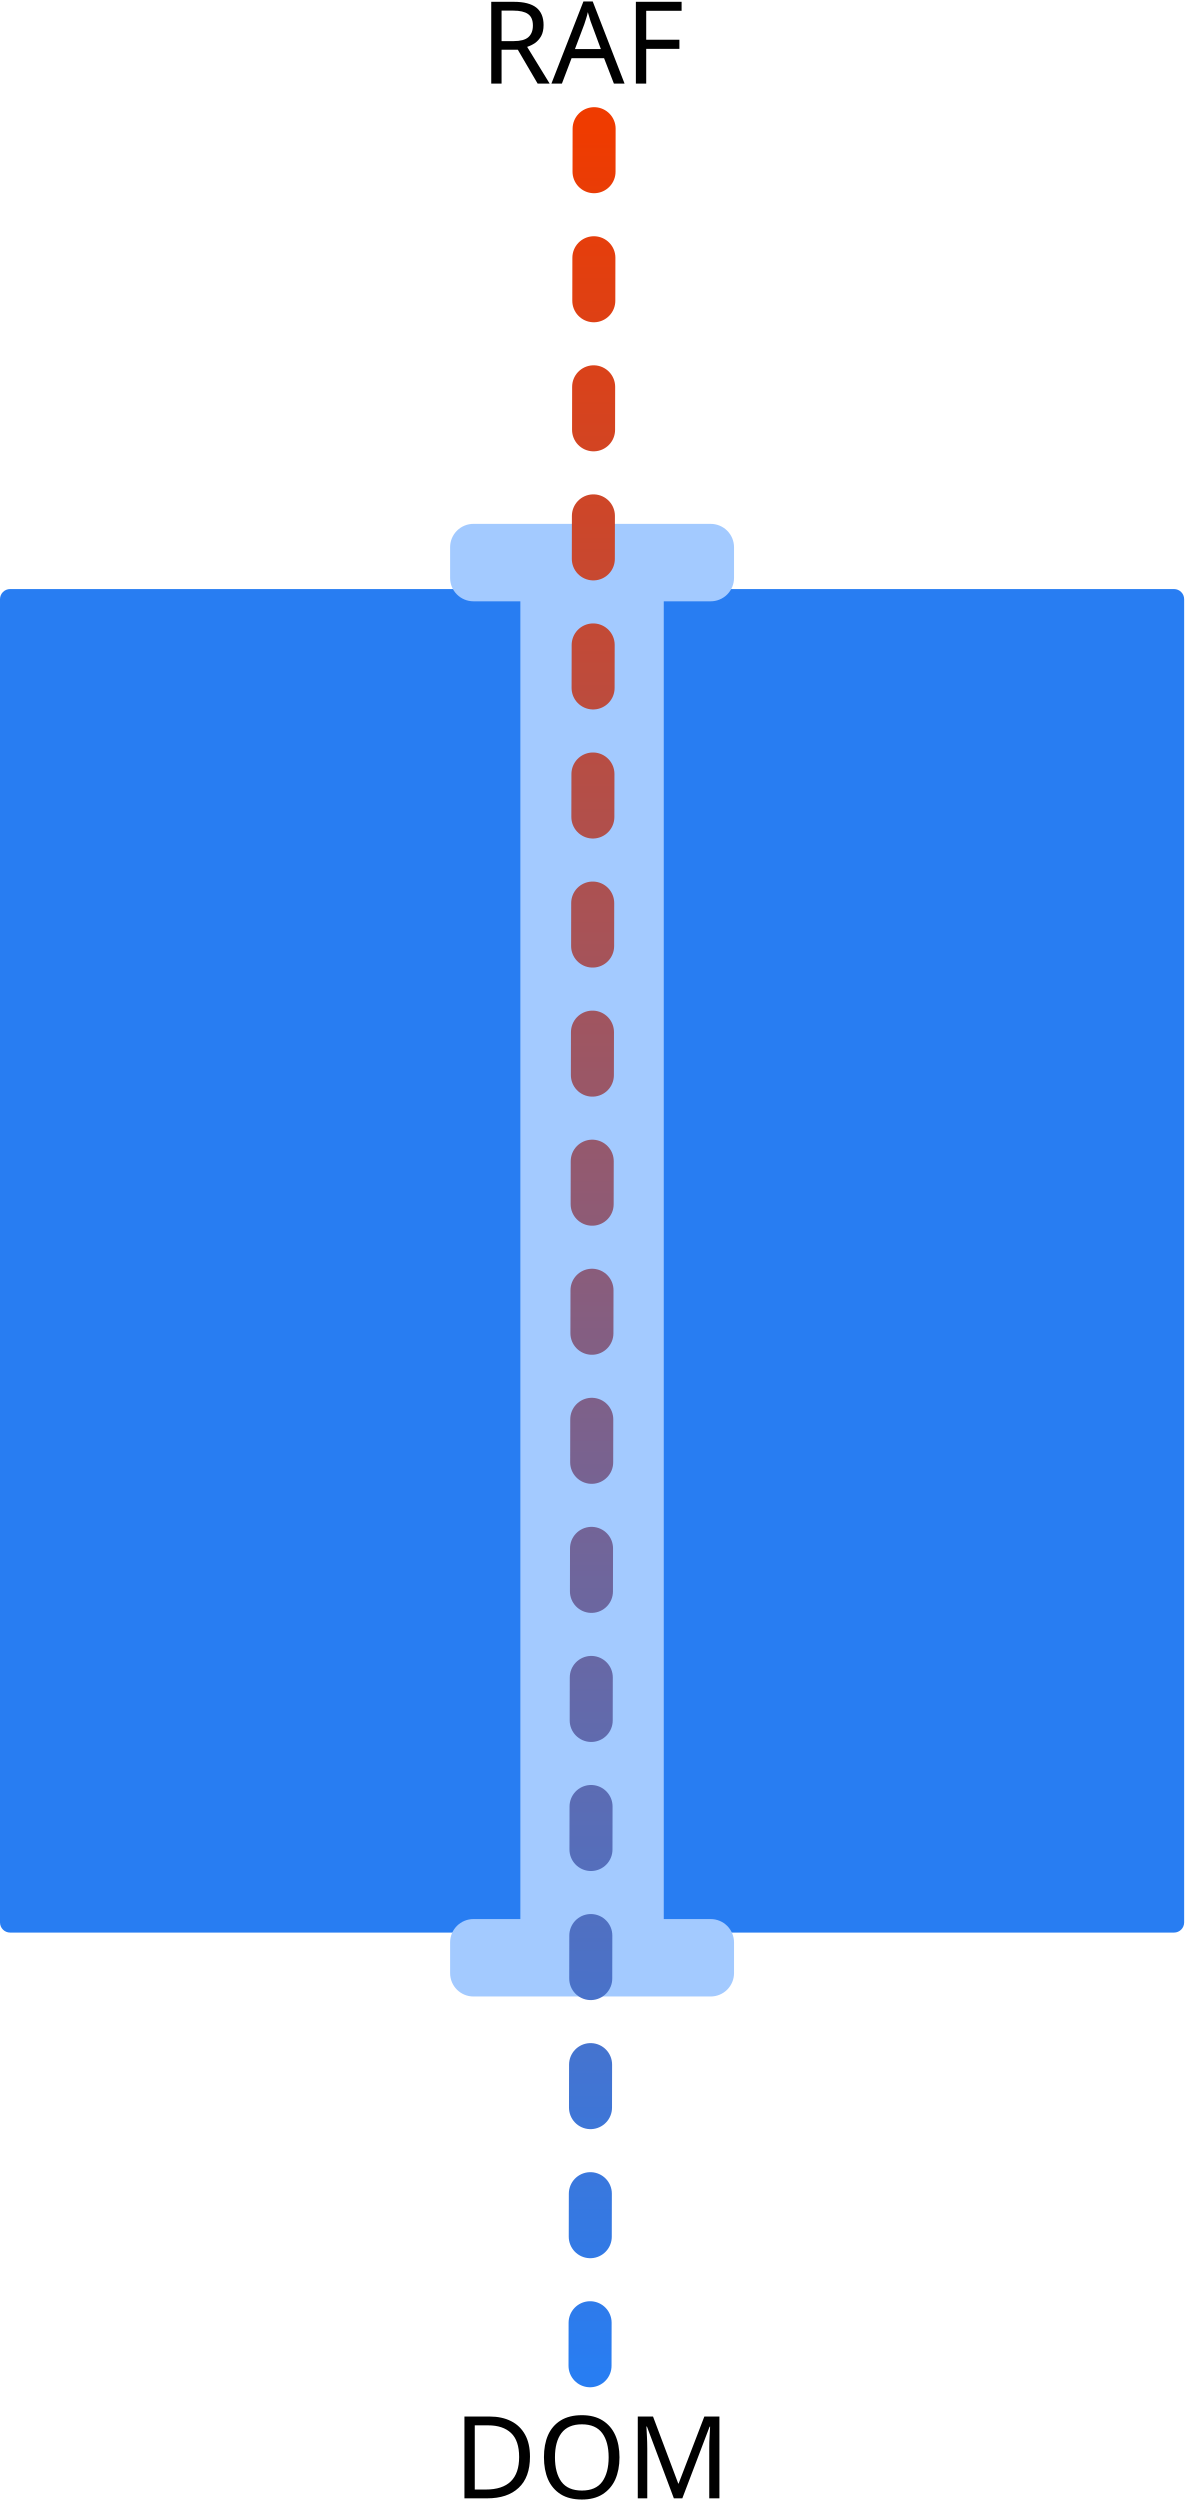
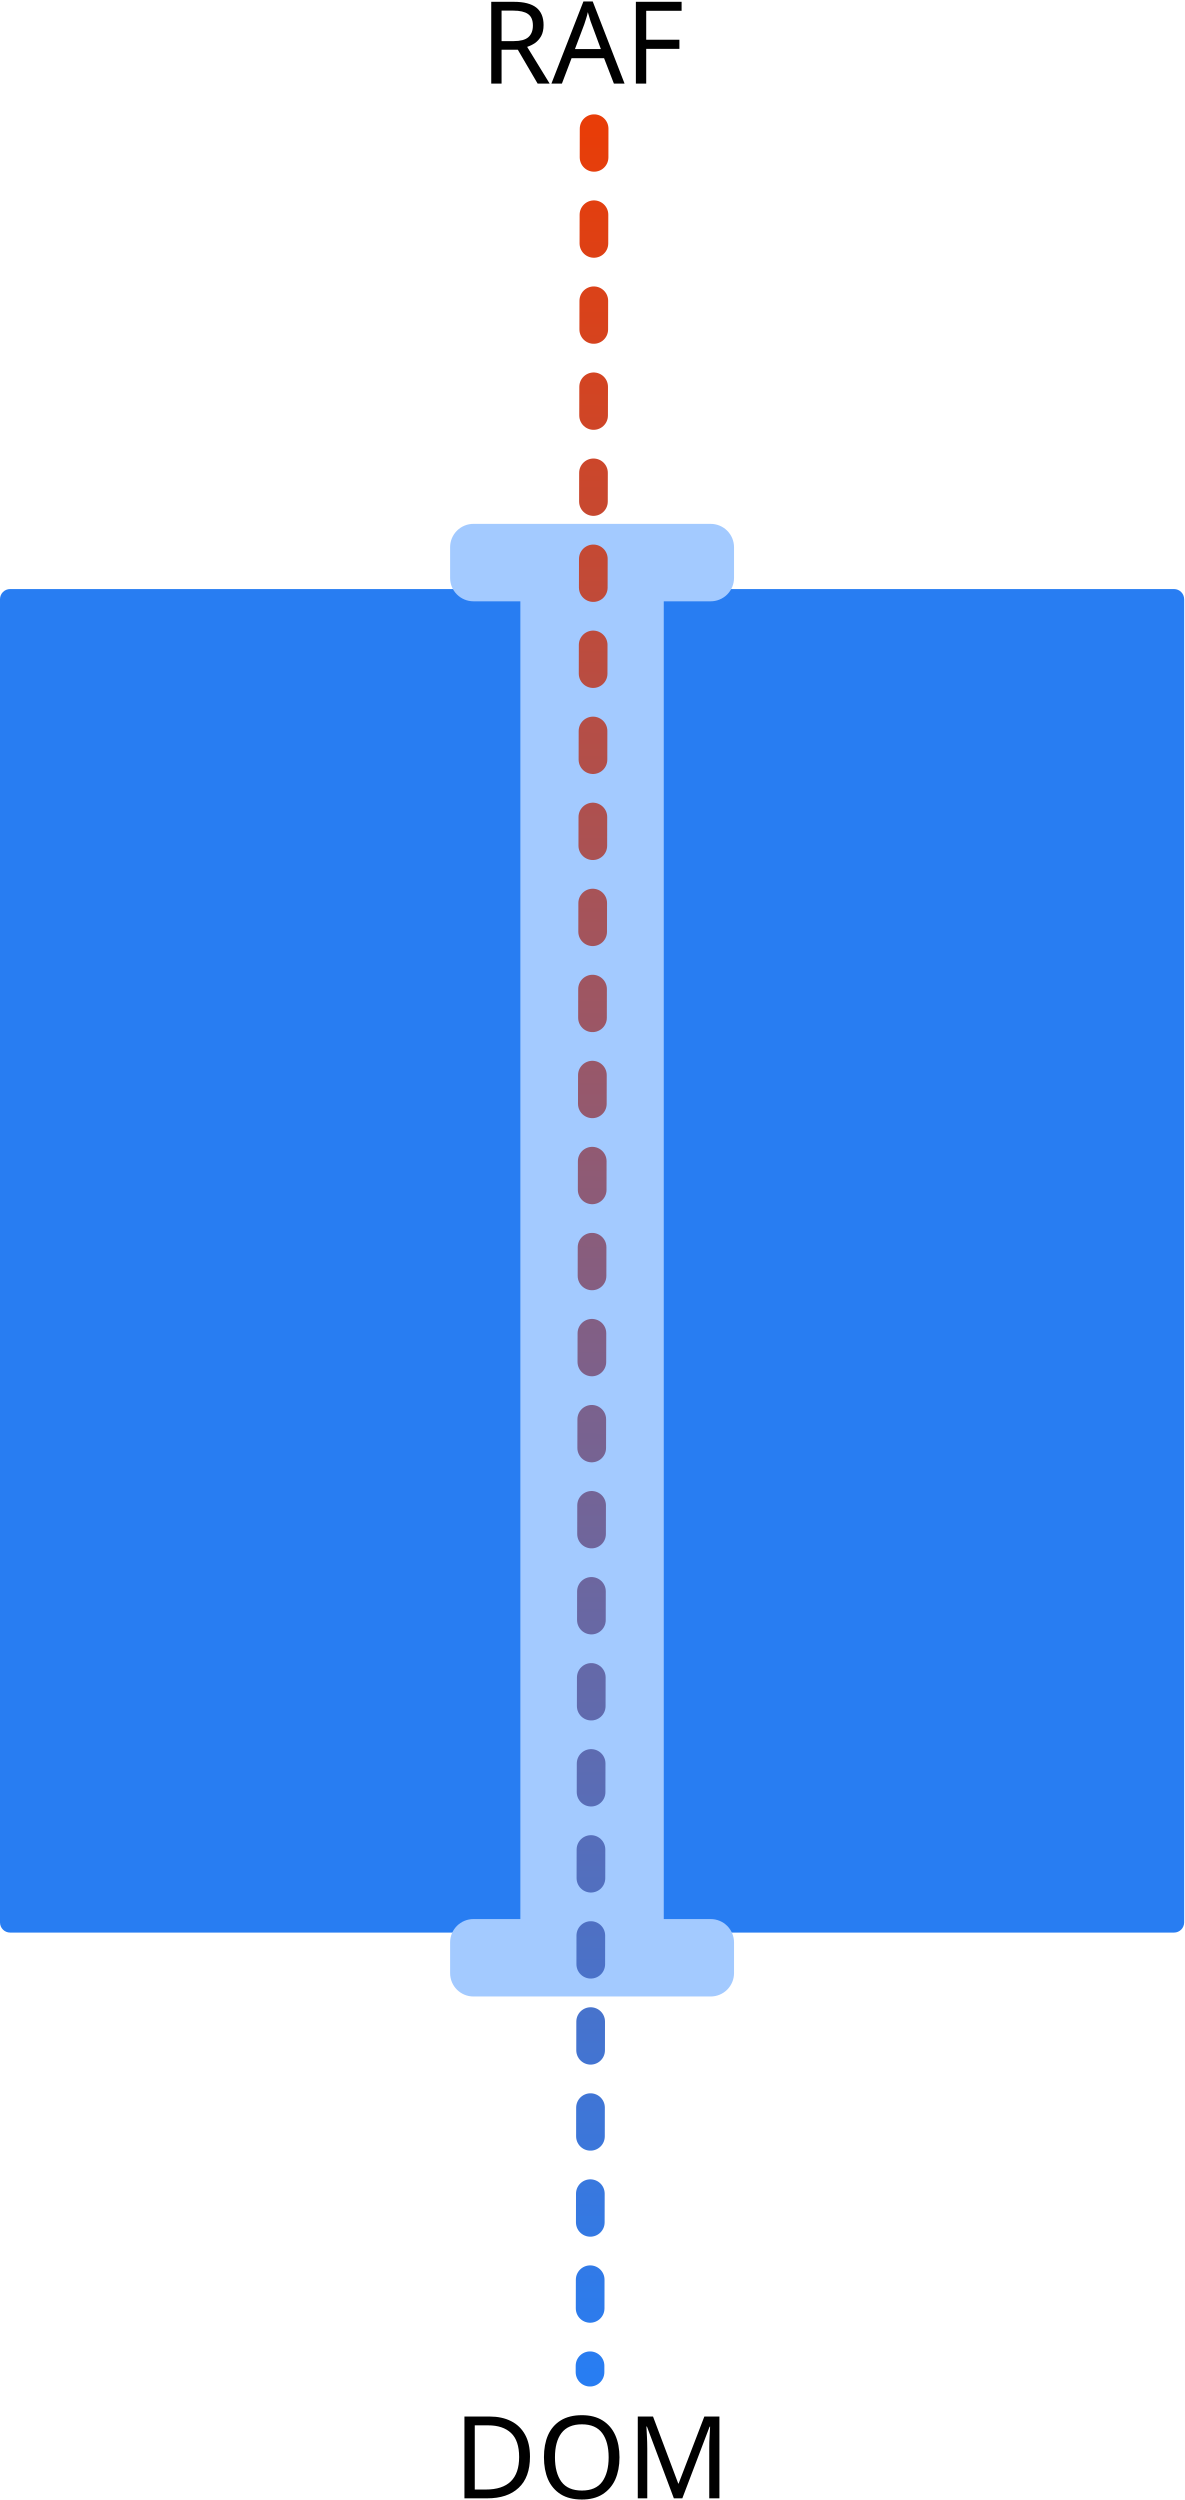
- <svg xmlns="http://www.w3.org/2000/svg" xmlns:xlink="http://www.w3.org/1999/xlink" width="412.901" height="871.727" viewBox="0 0 109.247 230.644">
-   <defs>
-     <linearGradient id="a">
-       <stop offset="0" stop-color="#ef3b00" />
-       <stop offset=".034" stop-color="#e83d08" />
-       <stop offset="1" stop-color="#287df2" />
+ <svg xmlns="http://www.w3.org/2000/svg" xmlns:xlink="http://www.w3.org/1999/xlink" width="412.901" height="871.727" viewBox="0 0 109.247 230.644" id="svg4511">
+   <defs id="defs4493">
+     <linearGradient id="linearGradient4521">
+       <stop offset="0" id="stop4517" stop-color="#e83d08" />
+       <stop offset="1" id="stop4519" stop-color="#287df2" />
    </linearGradient>
-     <linearGradient xlink:href="#a" id="b" x1="213.368" y1="68.702" x2="212.99" y2="275.682" gradientUnits="userSpaceOnUse" gradientTransform="translate(11.717 -12.7)" />
+     <linearGradient xlink:href="#linearGradient4521" id="linearGradient4523" x1="233.703" y1="56.305" x2="231.435" y2="263.209" gradientUnits="userSpaceOnUse" />
  </defs>
-   <g transform="translate(-170.273 -44.13)">
-     <rect class="appland" width="109.247" height="123.952" x="170.273" y="98.474" ry=".935" fill="#287df2" stroke-width=".555" />
-     <text style="line-height:6.615px" x="214.561" y="51.845" font-weight="400" font-size="10.583" font-family="sans-serif" letter-spacing="0" word-spacing="0" stroke-width=".265">
-       <tspan x="214.561" y="51.845">RAF</tspan>
+   <g transform="translate(-170.273 -44.13)" id="g4509">
+     <rect class="appland" width="109.247" height="123.952" x="170.273" y="98.474" ry=".935" fill="#287df2" stroke-width=".555" id="rect4495" />
+     <text style="line-height:6.615px" x="214.561" y="51.845" font-weight="400" font-size="10.583" font-family="sans-serif" letter-spacing="0" word-spacing="0" stroke-width=".265" id="text4499">
+       <tspan x="214.561" y="51.845" id="tspan4497">RAF</tspan>
    </text>
-     <path style="line-height:normal;font-variant-ligatures:normal;font-variant-position:normal;font-variant-caps:normal;font-variant-numeric:normal;font-variant-alternates:normal;font-feature-settings:normal;text-indent:0;text-align:start;text-decoration-line:none;text-decoration-style:solid;text-decoration-color:#000;text-transform:none;text-orientation:mixed;shape-padding:0;isolation:auto;mix-blend-mode:normal" d="M213.957 92.46a2.153 2.153 0 0 0-2.158 2.159v2.828c0 1.195.962 2.158 2.158 2.158h4.323v121.573h-4.323a2.153 2.153 0 0 0-2.158 2.158v2.827c0 1.196.962 2.159 2.158 2.159h21.878a2.154 2.154 0 0 0 2.158-2.159v-2.827a2.153 2.153 0 0 0-2.158-2.158h-4.324V99.605h4.324a2.153 2.153 0 0 0 2.158-2.158v-2.828a2.153 2.153 0 0 0-2.158-2.158z" color="#000" font-weight="400" font-family="sans-serif" white-space="normal" overflow="visible" fill="#a3caff" fill-rule="evenodd" stroke-width="13.229" />
-     <path d="M225.085 56.002l-.378 206.98" class="stream raf-stream" fill="none" fill-rule="evenodd" stroke="url(#b)" stroke-width="3.969" stroke-linecap="round" stroke-miterlimit="10" stroke-dasharray="3.969,7.938" />
-     <text y="274.624" x="212.09" style="line-height:6.615px" font-weight="400" font-size="10.583" font-family="sans-serif" letter-spacing="0" word-spacing="0" stroke-width=".265">
-       <tspan y="274.624" x="212.09">DOM</tspan>
+     <path style="line-height:normal;font-variant-ligatures:normal;font-variant-position:normal;font-variant-caps:normal;font-variant-numeric:normal;font-variant-alternates:normal;font-feature-settings:normal;text-indent:0;text-align:start;text-decoration-line:none;text-decoration-style:solid;text-decoration-color:#000;text-transform:none;text-orientation:mixed;shape-padding:0;isolation:auto;mix-blend-mode:normal" d="M213.957 92.46a2.153 2.153 0 0 0-2.158 2.159v2.828c0 1.195.962 2.158 2.158 2.158h4.323v121.573h-4.323a2.153 2.153 0 0 0-2.158 2.158v2.827c0 1.196.962 2.159 2.158 2.159h21.878a2.154 2.154 0 0 0 2.158-2.159v-2.827a2.153 2.153 0 0 0-2.158-2.158h-4.324V99.605h4.324a2.153 2.153 0 0 0 2.158-2.158v-2.828a2.153 2.153 0 0 0-2.158-2.158z" color="#000" font-weight="400" font-family="sans-serif" white-space="normal" overflow="visible" fill="#a3caff" fill-rule="evenodd" stroke-width="13.229" id="path4501" />
+     <path d="M225.085 56.002l-.378 206.98" class="stream raf-stream" stroke-miterlimit="10" id="path4503" fill="none" fill-rule="evenodd" stroke="url(#linearGradient4523)" stroke-width="2.646" stroke-linecap="round" stroke-dasharray="2.646,5.292" />
+     <text y="274.624" x="212.09" style="line-height:6.615px" font-weight="400" font-size="10.583" font-family="sans-serif" letter-spacing="0" word-spacing="0" stroke-width=".265" id="text4507">
+       <tspan y="274.624" x="212.09" id="tspan4505">DOM</tspan>
    </text>
  </g>
</svg>
